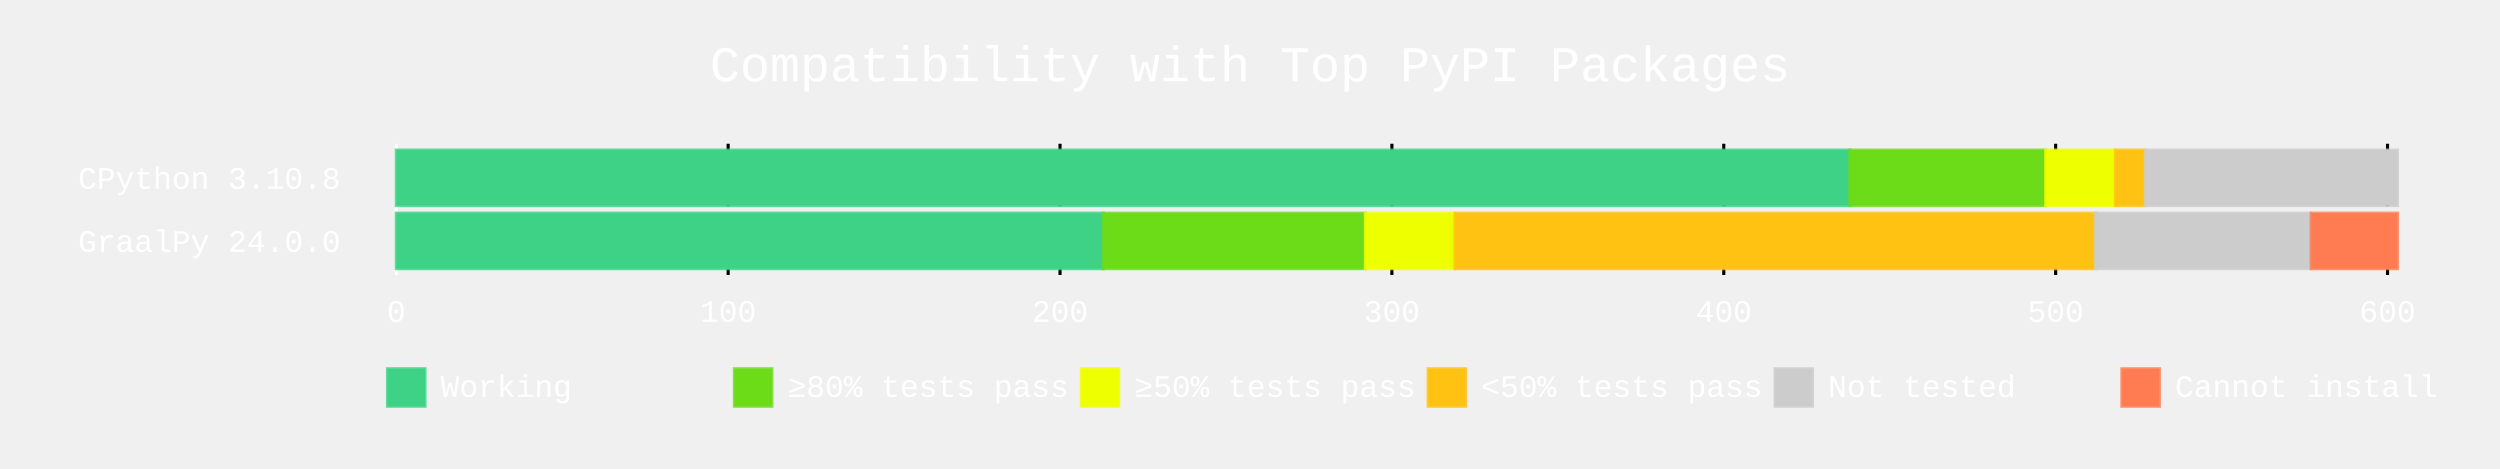
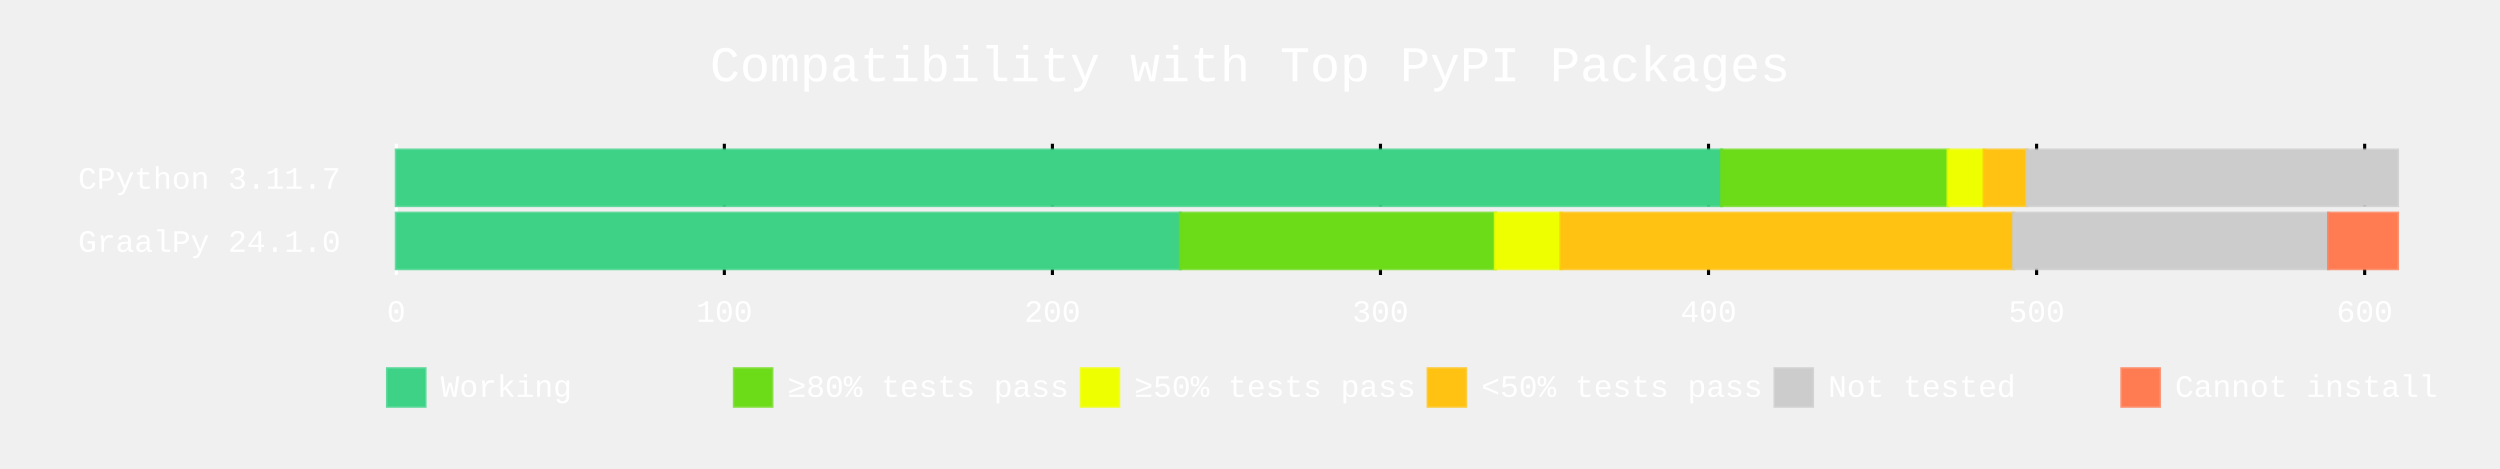
- <svg xmlns="http://www.w3.org/2000/svg" id="chart-dfad201d-e814-4859-859d-41b9ac069068" class="pygal-chart" viewBox="0 0 800 150">
+ <svg xmlns="http://www.w3.org/2000/svg" id="chart-0d1412c8-56fb-44bf-8ba9-b627b3cb2315" class="pygal-chart" viewBox="0 0 800 150">
  <defs>
-     <style type="text/css">#chart-dfad201d-e814-4859-859d-41b9ac069068{-webkit-user-select:none;-webkit-font-smoothing:antialiased;font-family:Consolas,"Liberation Mono",Menlo,Courier,monospace}#chart-dfad201d-e814-4859-859d-41b9ac069068 .title{font-family:Consolas,"Liberation Mono",Menlo,Courier,monospace;font-size:16px}#chart-dfad201d-e814-4859-859d-41b9ac069068 .legends .legend text{font-family:Consolas,"Liberation Mono",Menlo,Courier,monospace;font-size:10px}#chart-dfad201d-e814-4859-859d-41b9ac069068 .axis text{font-family:Consolas,"Liberation Mono",Menlo,Courier,monospace;font-size:10px}#chart-dfad201d-e814-4859-859d-41b9ac069068 .axis text.major{font-family:Consolas,"Liberation Mono",Menlo,Courier,monospace;font-size:10px}#chart-dfad201d-e814-4859-859d-41b9ac069068 .text-overlay text.value{font-family:Consolas,"Liberation Mono",Menlo,Courier,monospace;font-size:16px}#chart-dfad201d-e814-4859-859d-41b9ac069068 .text-overlay text.label{font-family:Consolas,"Liberation Mono",Menlo,Courier,monospace;font-size:10px}#chart-dfad201d-e814-4859-859d-41b9ac069068 .tooltip{font-family:Consolas,"Liberation Mono",Menlo,Courier,monospace;font-size:14px}#chart-dfad201d-e814-4859-859d-41b9ac069068 text.no_data{font-family:Consolas,"Liberation Mono",Menlo,Courier,monospace;font-size:64px}
- #chart-dfad201d-e814-4859-859d-41b9ac069068{background-color:transparent}#chart-dfad201d-e814-4859-859d-41b9ac069068 path,#chart-dfad201d-e814-4859-859d-41b9ac069068 line,#chart-dfad201d-e814-4859-859d-41b9ac069068 rect,#chart-dfad201d-e814-4859-859d-41b9ac069068 circle{-webkit-transition:150ms;-moz-transition:150ms;transition:150ms}#chart-dfad201d-e814-4859-859d-41b9ac069068 .graph &gt; .background{fill:transparent}#chart-dfad201d-e814-4859-859d-41b9ac069068 .plot &gt; .background{fill:transparent}#chart-dfad201d-e814-4859-859d-41b9ac069068 .graph{fill:#fff}#chart-dfad201d-e814-4859-859d-41b9ac069068 text.no_data{fill:#fff}#chart-dfad201d-e814-4859-859d-41b9ac069068 .title{fill:#fff}#chart-dfad201d-e814-4859-859d-41b9ac069068 .legends .legend text{fill:#fff}#chart-dfad201d-e814-4859-859d-41b9ac069068 .legends .legend:hover text{fill:#fff}#chart-dfad201d-e814-4859-859d-41b9ac069068 .axis .line{stroke:#fff}#chart-dfad201d-e814-4859-859d-41b9ac069068 .axis .guide.line{stroke:#fff}#chart-dfad201d-e814-4859-859d-41b9ac069068 .axis .major.line{stroke:#fff}#chart-dfad201d-e814-4859-859d-41b9ac069068 .axis text.major{fill:#fff}#chart-dfad201d-e814-4859-859d-41b9ac069068 .axis.y .guides:hover .guide.line,#chart-dfad201d-e814-4859-859d-41b9ac069068 .line-graph .axis.x .guides:hover .guide.line,#chart-dfad201d-e814-4859-859d-41b9ac069068 .stackedline-graph .axis.x .guides:hover .guide.line,#chart-dfad201d-e814-4859-859d-41b9ac069068 .xy-graph .axis.x .guides:hover .guide.line{stroke:#fff}#chart-dfad201d-e814-4859-859d-41b9ac069068 .axis .guides:hover text{fill:#fff}#chart-dfad201d-e814-4859-859d-41b9ac069068 .reactive{fill-opacity:1;stroke-opacity:.8;stroke-width:1}#chart-dfad201d-e814-4859-859d-41b9ac069068 .ci{stroke:#fff}#chart-dfad201d-e814-4859-859d-41b9ac069068 .reactive.active,#chart-dfad201d-e814-4859-859d-41b9ac069068 .active .reactive{fill-opacity:.8;stroke-opacity:.9;stroke-width:4}#chart-dfad201d-e814-4859-859d-41b9ac069068 .ci .reactive.active{stroke-width:1.5}#chart-dfad201d-e814-4859-859d-41b9ac069068 .series text{fill:#fff}#chart-dfad201d-e814-4859-859d-41b9ac069068 .tooltip rect{fill:transparent;stroke:#fff;-webkit-transition:opacity 150ms;-moz-transition:opacity 150ms;transition:opacity 150ms}#chart-dfad201d-e814-4859-859d-41b9ac069068 .tooltip .label{fill:#fff}#chart-dfad201d-e814-4859-859d-41b9ac069068 .tooltip .label{fill:#fff}#chart-dfad201d-e814-4859-859d-41b9ac069068 .tooltip .legend{font-size:.8em;fill:#fff}#chart-dfad201d-e814-4859-859d-41b9ac069068 .tooltip .x_label{font-size:.6em;fill:#fff}#chart-dfad201d-e814-4859-859d-41b9ac069068 .tooltip .xlink{font-size:.5em;text-decoration:underline}#chart-dfad201d-e814-4859-859d-41b9ac069068 .tooltip .value{font-size:1.5em}#chart-dfad201d-e814-4859-859d-41b9ac069068 .bound{font-size:.5em}#chart-dfad201d-e814-4859-859d-41b9ac069068 .max-value{font-size:.75em;fill:#fff}#chart-dfad201d-e814-4859-859d-41b9ac069068 .map-element{fill:transparent;stroke:#fff !important}#chart-dfad201d-e814-4859-859d-41b9ac069068 .map-element .reactive{fill-opacity:inherit;stroke-opacity:inherit}#chart-dfad201d-e814-4859-859d-41b9ac069068 .color-0,#chart-dfad201d-e814-4859-859d-41b9ac069068 .color-0 a:visited{stroke:#3dd286;fill:#3dd286}#chart-dfad201d-e814-4859-859d-41b9ac069068 .color-1,#chart-dfad201d-e814-4859-859d-41b9ac069068 .color-1 a:visited{stroke:#6cdb18;fill:#6cdb18}#chart-dfad201d-e814-4859-859d-41b9ac069068 .color-2,#chart-dfad201d-e814-4859-859d-41b9ac069068 .color-2 a:visited{stroke:#eeff00;fill:#eeff00}#chart-dfad201d-e814-4859-859d-41b9ac069068 .color-3,#chart-dfad201d-e814-4859-859d-41b9ac069068 .color-3 a:visited{stroke:#ffc212;fill:#ffc212}#chart-dfad201d-e814-4859-859d-41b9ac069068 .color-4,#chart-dfad201d-e814-4859-859d-41b9ac069068 .color-4 a:visited{stroke:#cccccc;fill:#cccccc}#chart-dfad201d-e814-4859-859d-41b9ac069068 .color-5,#chart-dfad201d-e814-4859-859d-41b9ac069068 .color-5 a:visited{stroke:#ff7c53;fill:#ff7c53}#chart-dfad201d-e814-4859-859d-41b9ac069068 .text-overlay .color-0 text{fill:black}#chart-dfad201d-e814-4859-859d-41b9ac069068 .text-overlay .color-1 text{fill:black}#chart-dfad201d-e814-4859-859d-41b9ac069068 .text-overlay .color-2 text{fill:black}#chart-dfad201d-e814-4859-859d-41b9ac069068 .text-overlay .color-3 text{fill:black}#chart-dfad201d-e814-4859-859d-41b9ac069068 .text-overlay .color-4 text{fill:black}#chart-dfad201d-e814-4859-859d-41b9ac069068 .text-overlay .color-5 text{fill:black}
- #chart-dfad201d-e814-4859-859d-41b9ac069068 text.no_data{text-anchor:middle}#chart-dfad201d-e814-4859-859d-41b9ac069068 .guide.line{fill:none}#chart-dfad201d-e814-4859-859d-41b9ac069068 .centered{text-anchor:middle}#chart-dfad201d-e814-4859-859d-41b9ac069068 .title{text-anchor:middle}#chart-dfad201d-e814-4859-859d-41b9ac069068 .legends .legend text{fill-opacity:1}#chart-dfad201d-e814-4859-859d-41b9ac069068 .axis.x text{text-anchor:middle}#chart-dfad201d-e814-4859-859d-41b9ac069068 .axis.x:not(.web) text[transform]{text-anchor:start}#chart-dfad201d-e814-4859-859d-41b9ac069068 .axis.x:not(.web) text[transform].backwards{text-anchor:end}#chart-dfad201d-e814-4859-859d-41b9ac069068 .axis.y text{text-anchor:end}#chart-dfad201d-e814-4859-859d-41b9ac069068 .axis.y text[transform].backwards{text-anchor:start}#chart-dfad201d-e814-4859-859d-41b9ac069068 .axis.y2 text{text-anchor:start}#chart-dfad201d-e814-4859-859d-41b9ac069068 .axis.y2 text[transform].backwards{text-anchor:end}#chart-dfad201d-e814-4859-859d-41b9ac069068 .axis .guide.line{stroke-dasharray:4,4;stroke:black}#chart-dfad201d-e814-4859-859d-41b9ac069068 .axis .major.guide.line{stroke-dasharray:6,6;stroke:black}#chart-dfad201d-e814-4859-859d-41b9ac069068 .horizontal .axis.y .guide.line,#chart-dfad201d-e814-4859-859d-41b9ac069068 .horizontal .axis.y2 .guide.line,#chart-dfad201d-e814-4859-859d-41b9ac069068 .vertical .axis.x .guide.line{opacity:0}#chart-dfad201d-e814-4859-859d-41b9ac069068 .horizontal .axis.always_show .guide.line,#chart-dfad201d-e814-4859-859d-41b9ac069068 .vertical .axis.always_show .guide.line{opacity:1 !important}#chart-dfad201d-e814-4859-859d-41b9ac069068 .axis.y .guides:hover .guide.line,#chart-dfad201d-e814-4859-859d-41b9ac069068 .axis.y2 .guides:hover .guide.line,#chart-dfad201d-e814-4859-859d-41b9ac069068 .axis.x .guides:hover .guide.line{opacity:1}#chart-dfad201d-e814-4859-859d-41b9ac069068 .axis .guides:hover text{opacity:1}#chart-dfad201d-e814-4859-859d-41b9ac069068 .nofill{fill:none}#chart-dfad201d-e814-4859-859d-41b9ac069068 .subtle-fill{fill-opacity:.2}#chart-dfad201d-e814-4859-859d-41b9ac069068 .dot{stroke-width:1px;fill-opacity:1;stroke-opacity:1}#chart-dfad201d-e814-4859-859d-41b9ac069068 .dot.active{stroke-width:5px}#chart-dfad201d-e814-4859-859d-41b9ac069068 .dot.negative{fill:transparent}#chart-dfad201d-e814-4859-859d-41b9ac069068 text,#chart-dfad201d-e814-4859-859d-41b9ac069068 tspan{stroke:none !important}#chart-dfad201d-e814-4859-859d-41b9ac069068 .series text.active{opacity:1}#chart-dfad201d-e814-4859-859d-41b9ac069068 .tooltip rect{fill-opacity:.95;stroke-width:.5}#chart-dfad201d-e814-4859-859d-41b9ac069068 .tooltip text{fill-opacity:1}#chart-dfad201d-e814-4859-859d-41b9ac069068 .showable{visibility:hidden}#chart-dfad201d-e814-4859-859d-41b9ac069068 .showable.shown{visibility:visible}#chart-dfad201d-e814-4859-859d-41b9ac069068 .gauge-background{fill:rgba(229,229,229,1);stroke:none}#chart-dfad201d-e814-4859-859d-41b9ac069068 .bg-lines{stroke:transparent;stroke-width:2px}</style>
+     <style type="text/css">#chart-0d1412c8-56fb-44bf-8ba9-b627b3cb2315{-webkit-user-select:none;-webkit-font-smoothing:antialiased;font-family:Consolas,"Liberation Mono",Menlo,Courier,monospace}#chart-0d1412c8-56fb-44bf-8ba9-b627b3cb2315 .title{font-family:Consolas,"Liberation Mono",Menlo,Courier,monospace;font-size:16px}#chart-0d1412c8-56fb-44bf-8ba9-b627b3cb2315 .legends .legend text{font-family:Consolas,"Liberation Mono",Menlo,Courier,monospace;font-size:10px}#chart-0d1412c8-56fb-44bf-8ba9-b627b3cb2315 .axis text{font-family:Consolas,"Liberation Mono",Menlo,Courier,monospace;font-size:10px}#chart-0d1412c8-56fb-44bf-8ba9-b627b3cb2315 .axis text.major{font-family:Consolas,"Liberation Mono",Menlo,Courier,monospace;font-size:10px}#chart-0d1412c8-56fb-44bf-8ba9-b627b3cb2315 .text-overlay text.value{font-family:Consolas,"Liberation Mono",Menlo,Courier,monospace;font-size:16px}#chart-0d1412c8-56fb-44bf-8ba9-b627b3cb2315 .text-overlay text.label{font-family:Consolas,"Liberation Mono",Menlo,Courier,monospace;font-size:10px}#chart-0d1412c8-56fb-44bf-8ba9-b627b3cb2315 .tooltip{font-family:Consolas,"Liberation Mono",Menlo,Courier,monospace;font-size:14px}#chart-0d1412c8-56fb-44bf-8ba9-b627b3cb2315 text.no_data{font-family:Consolas,"Liberation Mono",Menlo,Courier,monospace;font-size:64px}
+ #chart-0d1412c8-56fb-44bf-8ba9-b627b3cb2315{background-color:transparent}#chart-0d1412c8-56fb-44bf-8ba9-b627b3cb2315 path,#chart-0d1412c8-56fb-44bf-8ba9-b627b3cb2315 line,#chart-0d1412c8-56fb-44bf-8ba9-b627b3cb2315 rect,#chart-0d1412c8-56fb-44bf-8ba9-b627b3cb2315 circle{-webkit-transition:150ms;-moz-transition:150ms;transition:150ms}#chart-0d1412c8-56fb-44bf-8ba9-b627b3cb2315 .graph &gt; .background{fill:transparent}#chart-0d1412c8-56fb-44bf-8ba9-b627b3cb2315 .plot &gt; .background{fill:transparent}#chart-0d1412c8-56fb-44bf-8ba9-b627b3cb2315 .graph{fill:#fff}#chart-0d1412c8-56fb-44bf-8ba9-b627b3cb2315 text.no_data{fill:#fff}#chart-0d1412c8-56fb-44bf-8ba9-b627b3cb2315 .title{fill:#fff}#chart-0d1412c8-56fb-44bf-8ba9-b627b3cb2315 .legends .legend text{fill:#fff}#chart-0d1412c8-56fb-44bf-8ba9-b627b3cb2315 .legends .legend:hover text{fill:#fff}#chart-0d1412c8-56fb-44bf-8ba9-b627b3cb2315 .axis .line{stroke:#fff}#chart-0d1412c8-56fb-44bf-8ba9-b627b3cb2315 .axis .guide.line{stroke:#fff}#chart-0d1412c8-56fb-44bf-8ba9-b627b3cb2315 .axis .major.line{stroke:#fff}#chart-0d1412c8-56fb-44bf-8ba9-b627b3cb2315 .axis text.major{fill:#fff}#chart-0d1412c8-56fb-44bf-8ba9-b627b3cb2315 .axis.y .guides:hover .guide.line,#chart-0d1412c8-56fb-44bf-8ba9-b627b3cb2315 .line-graph .axis.x .guides:hover .guide.line,#chart-0d1412c8-56fb-44bf-8ba9-b627b3cb2315 .stackedline-graph .axis.x .guides:hover .guide.line,#chart-0d1412c8-56fb-44bf-8ba9-b627b3cb2315 .xy-graph .axis.x .guides:hover .guide.line{stroke:#fff}#chart-0d1412c8-56fb-44bf-8ba9-b627b3cb2315 .axis .guides:hover text{fill:#fff}#chart-0d1412c8-56fb-44bf-8ba9-b627b3cb2315 .reactive{fill-opacity:1;stroke-opacity:.8;stroke-width:1}#chart-0d1412c8-56fb-44bf-8ba9-b627b3cb2315 .ci{stroke:#fff}#chart-0d1412c8-56fb-44bf-8ba9-b627b3cb2315 .reactive.active,#chart-0d1412c8-56fb-44bf-8ba9-b627b3cb2315 .active .reactive{fill-opacity:.8;stroke-opacity:.9;stroke-width:4}#chart-0d1412c8-56fb-44bf-8ba9-b627b3cb2315 .ci .reactive.active{stroke-width:1.5}#chart-0d1412c8-56fb-44bf-8ba9-b627b3cb2315 .series text{fill:#fff}#chart-0d1412c8-56fb-44bf-8ba9-b627b3cb2315 .tooltip rect{fill:transparent;stroke:#fff;-webkit-transition:opacity 150ms;-moz-transition:opacity 150ms;transition:opacity 150ms}#chart-0d1412c8-56fb-44bf-8ba9-b627b3cb2315 .tooltip .label{fill:#fff}#chart-0d1412c8-56fb-44bf-8ba9-b627b3cb2315 .tooltip .label{fill:#fff}#chart-0d1412c8-56fb-44bf-8ba9-b627b3cb2315 .tooltip .legend{font-size:.8em;fill:#fff}#chart-0d1412c8-56fb-44bf-8ba9-b627b3cb2315 .tooltip .x_label{font-size:.6em;fill:#fff}#chart-0d1412c8-56fb-44bf-8ba9-b627b3cb2315 .tooltip .xlink{font-size:.5em;text-decoration:underline}#chart-0d1412c8-56fb-44bf-8ba9-b627b3cb2315 .tooltip .value{font-size:1.5em}#chart-0d1412c8-56fb-44bf-8ba9-b627b3cb2315 .bound{font-size:.5em}#chart-0d1412c8-56fb-44bf-8ba9-b627b3cb2315 .max-value{font-size:.75em;fill:#fff}#chart-0d1412c8-56fb-44bf-8ba9-b627b3cb2315 .map-element{fill:transparent;stroke:#fff !important}#chart-0d1412c8-56fb-44bf-8ba9-b627b3cb2315 .map-element .reactive{fill-opacity:inherit;stroke-opacity:inherit}#chart-0d1412c8-56fb-44bf-8ba9-b627b3cb2315 .color-0,#chart-0d1412c8-56fb-44bf-8ba9-b627b3cb2315 .color-0 a:visited{stroke:#3dd286;fill:#3dd286}#chart-0d1412c8-56fb-44bf-8ba9-b627b3cb2315 .color-1,#chart-0d1412c8-56fb-44bf-8ba9-b627b3cb2315 .color-1 a:visited{stroke:#6cdb18;fill:#6cdb18}#chart-0d1412c8-56fb-44bf-8ba9-b627b3cb2315 .color-2,#chart-0d1412c8-56fb-44bf-8ba9-b627b3cb2315 .color-2 a:visited{stroke:#eeff00;fill:#eeff00}#chart-0d1412c8-56fb-44bf-8ba9-b627b3cb2315 .color-3,#chart-0d1412c8-56fb-44bf-8ba9-b627b3cb2315 .color-3 a:visited{stroke:#ffc212;fill:#ffc212}#chart-0d1412c8-56fb-44bf-8ba9-b627b3cb2315 .color-4,#chart-0d1412c8-56fb-44bf-8ba9-b627b3cb2315 .color-4 a:visited{stroke:#cccccc;fill:#cccccc}#chart-0d1412c8-56fb-44bf-8ba9-b627b3cb2315 .color-5,#chart-0d1412c8-56fb-44bf-8ba9-b627b3cb2315 .color-5 a:visited{stroke:#ff7c53;fill:#ff7c53}#chart-0d1412c8-56fb-44bf-8ba9-b627b3cb2315 .text-overlay .color-0 text{fill:black}#chart-0d1412c8-56fb-44bf-8ba9-b627b3cb2315 .text-overlay .color-1 text{fill:black}#chart-0d1412c8-56fb-44bf-8ba9-b627b3cb2315 .text-overlay .color-2 text{fill:black}#chart-0d1412c8-56fb-44bf-8ba9-b627b3cb2315 .text-overlay .color-3 text{fill:black}#chart-0d1412c8-56fb-44bf-8ba9-b627b3cb2315 .text-overlay .color-4 text{fill:black}#chart-0d1412c8-56fb-44bf-8ba9-b627b3cb2315 .text-overlay .color-5 text{fill:black}
+ #chart-0d1412c8-56fb-44bf-8ba9-b627b3cb2315 text.no_data{text-anchor:middle}#chart-0d1412c8-56fb-44bf-8ba9-b627b3cb2315 .guide.line{fill:none}#chart-0d1412c8-56fb-44bf-8ba9-b627b3cb2315 .centered{text-anchor:middle}#chart-0d1412c8-56fb-44bf-8ba9-b627b3cb2315 .title{text-anchor:middle}#chart-0d1412c8-56fb-44bf-8ba9-b627b3cb2315 .legends .legend text{fill-opacity:1}#chart-0d1412c8-56fb-44bf-8ba9-b627b3cb2315 .axis.x text{text-anchor:middle}#chart-0d1412c8-56fb-44bf-8ba9-b627b3cb2315 .axis.x:not(.web) text[transform]{text-anchor:start}#chart-0d1412c8-56fb-44bf-8ba9-b627b3cb2315 .axis.x:not(.web) text[transform].backwards{text-anchor:end}#chart-0d1412c8-56fb-44bf-8ba9-b627b3cb2315 .axis.y text{text-anchor:end}#chart-0d1412c8-56fb-44bf-8ba9-b627b3cb2315 .axis.y text[transform].backwards{text-anchor:start}#chart-0d1412c8-56fb-44bf-8ba9-b627b3cb2315 .axis.y2 text{text-anchor:start}#chart-0d1412c8-56fb-44bf-8ba9-b627b3cb2315 .axis.y2 text[transform].backwards{text-anchor:end}#chart-0d1412c8-56fb-44bf-8ba9-b627b3cb2315 .axis .guide.line{stroke-dasharray:4,4;stroke:black}#chart-0d1412c8-56fb-44bf-8ba9-b627b3cb2315 .axis .major.guide.line{stroke-dasharray:6,6;stroke:black}#chart-0d1412c8-56fb-44bf-8ba9-b627b3cb2315 .horizontal .axis.y .guide.line,#chart-0d1412c8-56fb-44bf-8ba9-b627b3cb2315 .horizontal .axis.y2 .guide.line,#chart-0d1412c8-56fb-44bf-8ba9-b627b3cb2315 .vertical .axis.x .guide.line{opacity:0}#chart-0d1412c8-56fb-44bf-8ba9-b627b3cb2315 .horizontal .axis.always_show .guide.line,#chart-0d1412c8-56fb-44bf-8ba9-b627b3cb2315 .vertical .axis.always_show .guide.line{opacity:1 !important}#chart-0d1412c8-56fb-44bf-8ba9-b627b3cb2315 .axis.y .guides:hover .guide.line,#chart-0d1412c8-56fb-44bf-8ba9-b627b3cb2315 .axis.y2 .guides:hover .guide.line,#chart-0d1412c8-56fb-44bf-8ba9-b627b3cb2315 .axis.x .guides:hover .guide.line{opacity:1}#chart-0d1412c8-56fb-44bf-8ba9-b627b3cb2315 .axis .guides:hover text{opacity:1}#chart-0d1412c8-56fb-44bf-8ba9-b627b3cb2315 .nofill{fill:none}#chart-0d1412c8-56fb-44bf-8ba9-b627b3cb2315 .subtle-fill{fill-opacity:.2}#chart-0d1412c8-56fb-44bf-8ba9-b627b3cb2315 .dot{stroke-width:1px;fill-opacity:1;stroke-opacity:1}#chart-0d1412c8-56fb-44bf-8ba9-b627b3cb2315 .dot.active{stroke-width:5px}#chart-0d1412c8-56fb-44bf-8ba9-b627b3cb2315 .dot.negative{fill:transparent}#chart-0d1412c8-56fb-44bf-8ba9-b627b3cb2315 text,#chart-0d1412c8-56fb-44bf-8ba9-b627b3cb2315 tspan{stroke:none !important}#chart-0d1412c8-56fb-44bf-8ba9-b627b3cb2315 .series text.active{opacity:1}#chart-0d1412c8-56fb-44bf-8ba9-b627b3cb2315 .tooltip rect{fill-opacity:.95;stroke-width:.5}#chart-0d1412c8-56fb-44bf-8ba9-b627b3cb2315 .tooltip text{fill-opacity:1}#chart-0d1412c8-56fb-44bf-8ba9-b627b3cb2315 .showable{visibility:hidden}#chart-0d1412c8-56fb-44bf-8ba9-b627b3cb2315 .showable.shown{visibility:visible}#chart-0d1412c8-56fb-44bf-8ba9-b627b3cb2315 .gauge-background{fill:rgba(229,229,229,1);stroke:none}#chart-0d1412c8-56fb-44bf-8ba9-b627b3cb2315 .bg-lines{stroke:transparent;stroke-width:2px}</style>
  </defs>
  <g class="graph horizontalstackedbar-graph horizontal">
    <rect x="0" y="0" width="800" height="150" class="background" />
    <g transform="translate(114, 46)" class="plot">
      <rect x="0" y="0" width="666.0" height="42.0" class="background" />
      <g class="axis y">
        <g class="guides">
-           <text x="-5" y="34.596" class="">GraalPy 24.0.0</text>
+           <text x="-5" y="34.596" class="">GraalPy 24.1.0</text>
        </g>
        <g class="guides">
-           <text x="-5" y="14.404" class="">CPython 3.10.8</text>
+           <text x="-5" y="14.404" class="">CPython 3.11.7</text>
        </g>
      </g>
      <g class="axis x always_show">
        <g class="guides">
          <path d="M12.808 0 v42" class="axis major line" />
          <text x="12.808" y="57.0" class="major">0</text>
        </g>
        <g class="guides">
-           <path d="M119.007 0 v42" class="guide line" />
-           <text x="119.007" y="57.0" class="">100</text>
+           <path d="M117.789 0 v42" class="guide line" />
+           <text x="117.789" y="57.0" class="">100</text>
        </g>
        <g class="guides">
-           <path d="M225.207 0 v42" class="guide line" />
-           <text x="225.207" y="57.0" class="">200</text>
+           <path d="M222.77 0 v42" class="guide line" />
+           <text x="222.77" y="57.0" class="">200</text>
        </g>
        <g class="guides">
-           <path d="M331.407 0 v42" class="guide line" />
-           <text x="331.407" y="57.0" class="">300</text>
+           <path d="M327.751 0 v42" class="guide line" />
+           <text x="327.751" y="57.0" class="">300</text>
        </g>
        <g class="guides">
-           <path d="M437.607 0 v42" class="guide line" />
-           <text x="437.607" y="57.0" class="">400</text>
+           <path d="M432.732 0 v42" class="guide line" />
+           <text x="432.732" y="57.0" class="">400</text>
        </g>
        <g class="guides">
-           <path d="M543.807 0 v42" class="major guide line" />
-           <text x="543.807" y="57.0" class="major">500</text>
+           <path d="M537.713 0 v42" class="major guide line" />
+           <text x="537.713" y="57.0" class="major">500</text>
        </g>
        <g class="guides">
-           <path d="M650.006 0 v42" class="guide line" />
-           <text x="650.006" y="57.0" class="">600</text>
+           <path d="M642.694 0 v42" class="guide line" />
+           <text x="642.694" y="57.0" class="">600</text>
        </g>
      </g>
      <g class="series serie-0 color-0">
        <g class="bars">
          <g class="bar">
-             <rect x="12.808" y="22.212" rx="0" ry="0" width="226.206" height="17.769" class="rect reactive tooltip-trigger" />
+             <rect x="12.808" y="22.212" rx="0" ry="0" width="250.905" height="17.769" class="rect reactive tooltip-trigger" />
          </g>
          <g class="bar">
-             <rect x="12.808" y="2.019" rx="0" ry="0" width="465.155" height="17.769" class="rect reactive tooltip-trigger" />
+             <rect x="12.808" y="2.019" rx="0" ry="0" width="424.124" height="17.769" class="rect reactive tooltip-trigger" />
          </g>
        </g>
      </g>
      <g class="series serie-1 color-1">
        <g class="bars">
          <g class="bar">
-             <rect x="239.013" y="22.212" rx="0" ry="0" width="83.898" height="17.769" class="rect reactive tooltip-trigger" />
+             <rect x="263.712" y="22.212" rx="0" ry="0" width="100.782" height="17.769" class="rect reactive tooltip-trigger" />
          </g>
          <g class="bar">
-             <rect x="477.963" y="2.019" rx="0" ry="0" width="62.658" height="17.769" class="rect reactive tooltip-trigger" />
+             <rect x="436.931" y="2.019" rx="0" ry="0" width="72.437" height="17.769" class="rect reactive tooltip-trigger" />
          </g>
        </g>
      </g>
      <g class="series serie-2 color-2">
        <g class="bars">
          <g class="bar">
-             <rect x="322.911" y="22.212" rx="0" ry="0" width="28.674" height="17.769" class="rect reactive tooltip-trigger" />
+             <rect x="364.494" y="22.212" rx="0" ry="0" width="20.996" height="17.769" class="rect reactive tooltip-trigger" />
          </g>
          <g class="bar">
-             <rect x="540.621" y="2.019" rx="0" ry="0" width="22.302" height="17.769" class="rect reactive tooltip-trigger" />
+             <rect x="509.368" y="2.019" rx="0" ry="0" width="11.548" height="17.769" class="rect reactive tooltip-trigger" />
          </g>
        </g>
      </g>
      <g class="series serie-3 color-3">
        <g class="bars">
          <g class="bar">
-             <rect x="351.585" y="22.212" rx="0" ry="0" width="204.966" height="17.769" class="rect reactive tooltip-trigger" />
+             <rect x="385.491" y="22.212" rx="0" ry="0" width="144.874" height="17.769" class="rect reactive tooltip-trigger" />
          </g>
          <g class="bar">
-             <rect x="562.923" y="2.019" rx="0" ry="0" width="9.558" height="17.769" class="rect reactive tooltip-trigger" />
+             <rect x="520.916" y="2.019" rx="0" ry="0" width="13.648" height="17.769" class="rect reactive tooltip-trigger" />
          </g>
        </g>
      </g>
      <g class="series serie-4 color-4">
        <g class="bars">
          <g class="bar">
-             <rect x="556.551" y="22.212" rx="0" ry="0" width="69.03" height="17.769" class="rect reactive tooltip-trigger" />
+             <rect x="530.364" y="22.212" rx="0" ry="0" width="100.782" height="17.769" class="rect reactive tooltip-trigger" />
          </g>
          <g class="bar">
-             <rect x="572.48" y="2.019" rx="0" ry="0" width="80.712" height="17.769" class="rect reactive tooltip-trigger" />
+             <rect x="534.564" y="2.019" rx="0" ry="0" width="118.629" height="17.769" class="rect reactive tooltip-trigger" />
          </g>
        </g>
      </g>
      <g class="series serie-5 color-5">
        <g class="bars">
          <g class="bar">
-             <rect x="625.58" y="22.212" rx="0" ry="0" width="27.612" height="17.769" class="rect reactive tooltip-trigger" />
+             <rect x="631.146" y="22.212" rx="0" ry="0" width="22.046" height="17.769" class="rect reactive tooltip-trigger" />
          </g>
          <g class="bar">
            <rect x="653.192" y="2.019" rx="0" ry="0" height="17.769" class="rect reactive tooltip-trigger" />
          </g>
        </g>
      </g>
    </g>
    <g class="titles">
      <text x="400.0" y="26" class="title plot_title">Compatibility with Top PyPI Packages</text>
    </g>
    <g transform="translate(114, 46)" class="plot overlay">
      <g class="series serie-0 color-0" />
      <g class="series serie-1 color-1" />
      <g class="series serie-2 color-2" />
      <g class="series serie-3 color-3" />
      <g class="series serie-4 color-4" />
      <g class="series serie-5 color-5" />
    </g>
    <g transform="translate(114, 46)" class="plot text-overlay">
      <g class="series serie-0 color-0" />
      <g class="series serie-1 color-1" />
      <g class="series serie-2 color-2" />
      <g class="series serie-3 color-3" />
      <g class="series serie-4 color-4" />
      <g class="series serie-5 color-5" />
    </g>
    <g transform="translate(114, 46)" class="plot tooltip-overlay">
      <g transform="translate(0 0)" style="opacity: 0" class="tooltip">
        <rect rx="0" ry="0" width="0" height="0" class="tooltip-box" />
        <g class="text" />
      </g>
    </g>
    <g transform="translate(124, 118)" class="legends">
      <g id="activate-serie-0" class="legend reactive activate-serie">
        <rect x="0.0" y="0.0" width="12" height="12" class="color-0 reactive" />
        <text x="17.0" y="9.0">Working</text>
      </g>
      <g id="activate-serie-1" class="legend reactive activate-serie">
        <rect x="111.0" y="0.0" width="12" height="12" class="color-1 reactive" />
        <text x="128.0" y="9.0">≥80% tests pass</text>
      </g>
      <g id="activate-serie-2" class="legend reactive activate-serie">
        <rect x="222.0" y="0.0" width="12" height="12" class="color-2 reactive" />
        <text x="239.0" y="9.0">≥50% tests pass</text>
      </g>
      <g id="activate-serie-3" class="legend reactive activate-serie">
        <rect x="333.0" y="0.0" width="12" height="12" class="color-3 reactive" />
        <text x="350.0" y="9.0">&lt;50% tests pass</text>
      </g>
      <g id="activate-serie-4" class="legend reactive activate-serie">
        <rect x="444.0" y="0.0" width="12" height="12" class="color-4 reactive" />
        <text x="461.0" y="9.0">Not tested</text>
      </g>
      <g id="activate-serie-5" class="legend reactive activate-serie">
        <rect x="555.0" y="0.0" width="12" height="12" class="color-5 reactive" />
        <text x="572.0" y="9.0">Cannot install</text>
      </g>
    </g>
  </g>
</svg>
